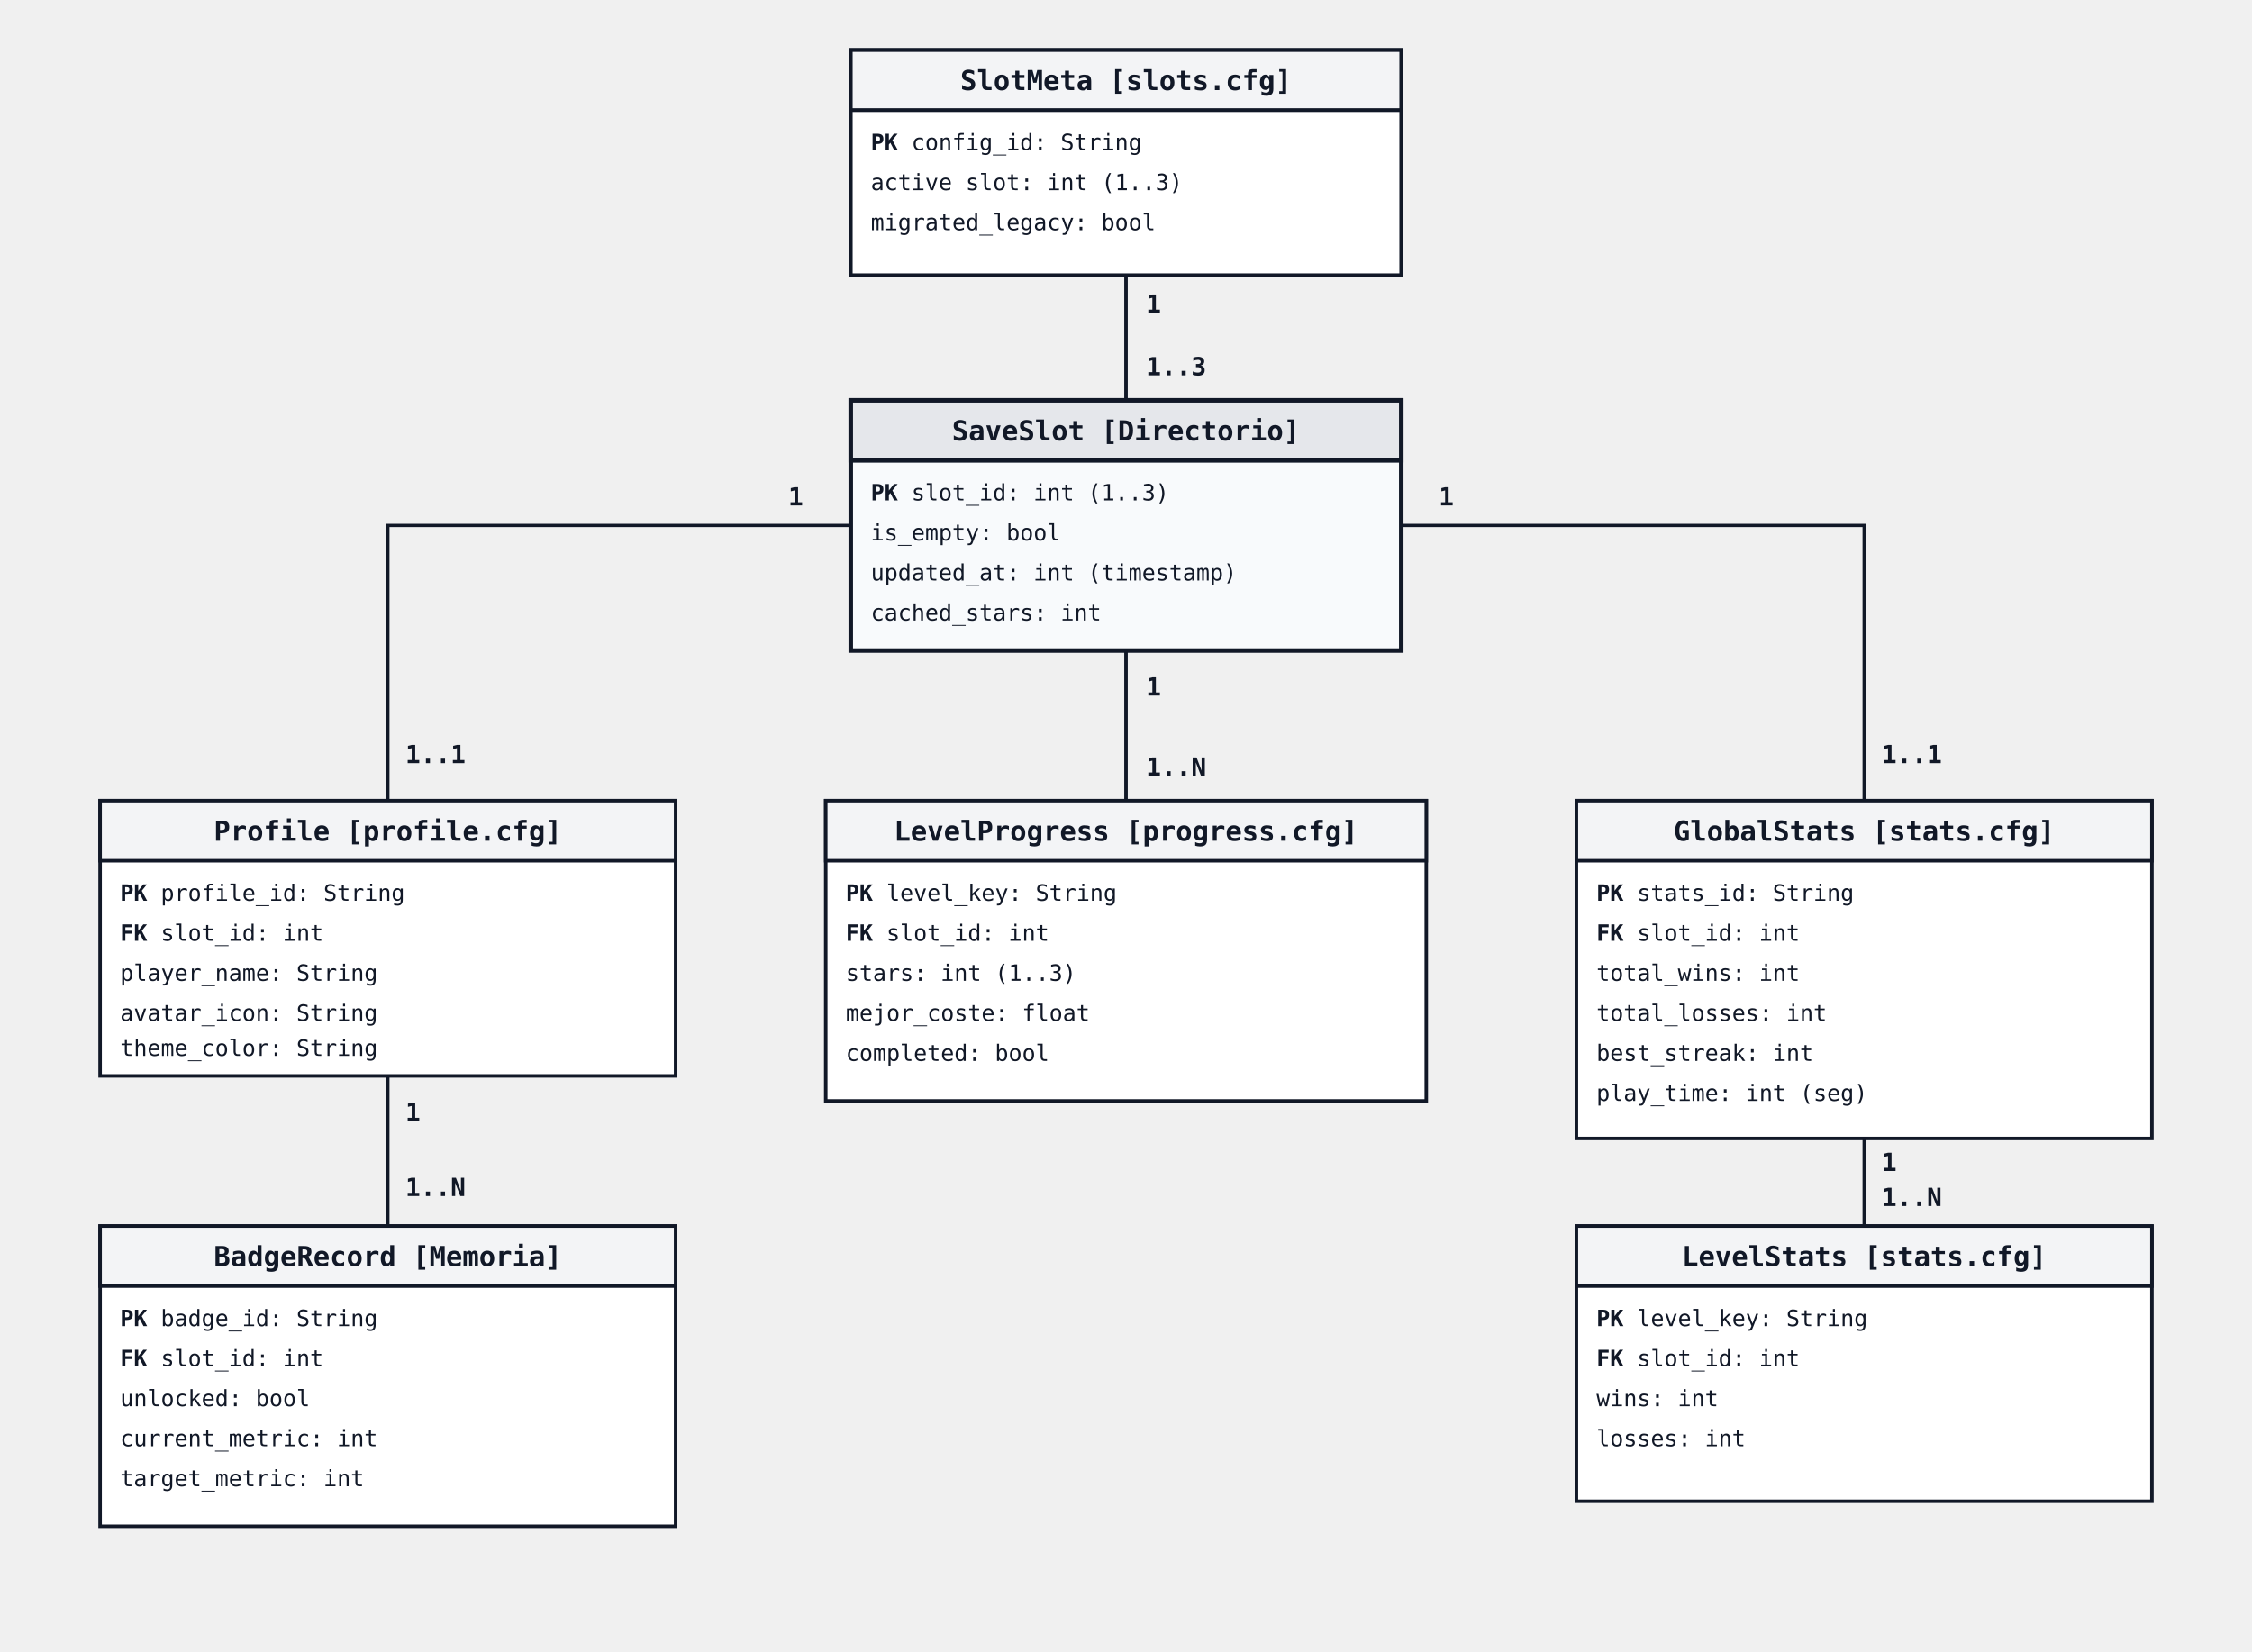
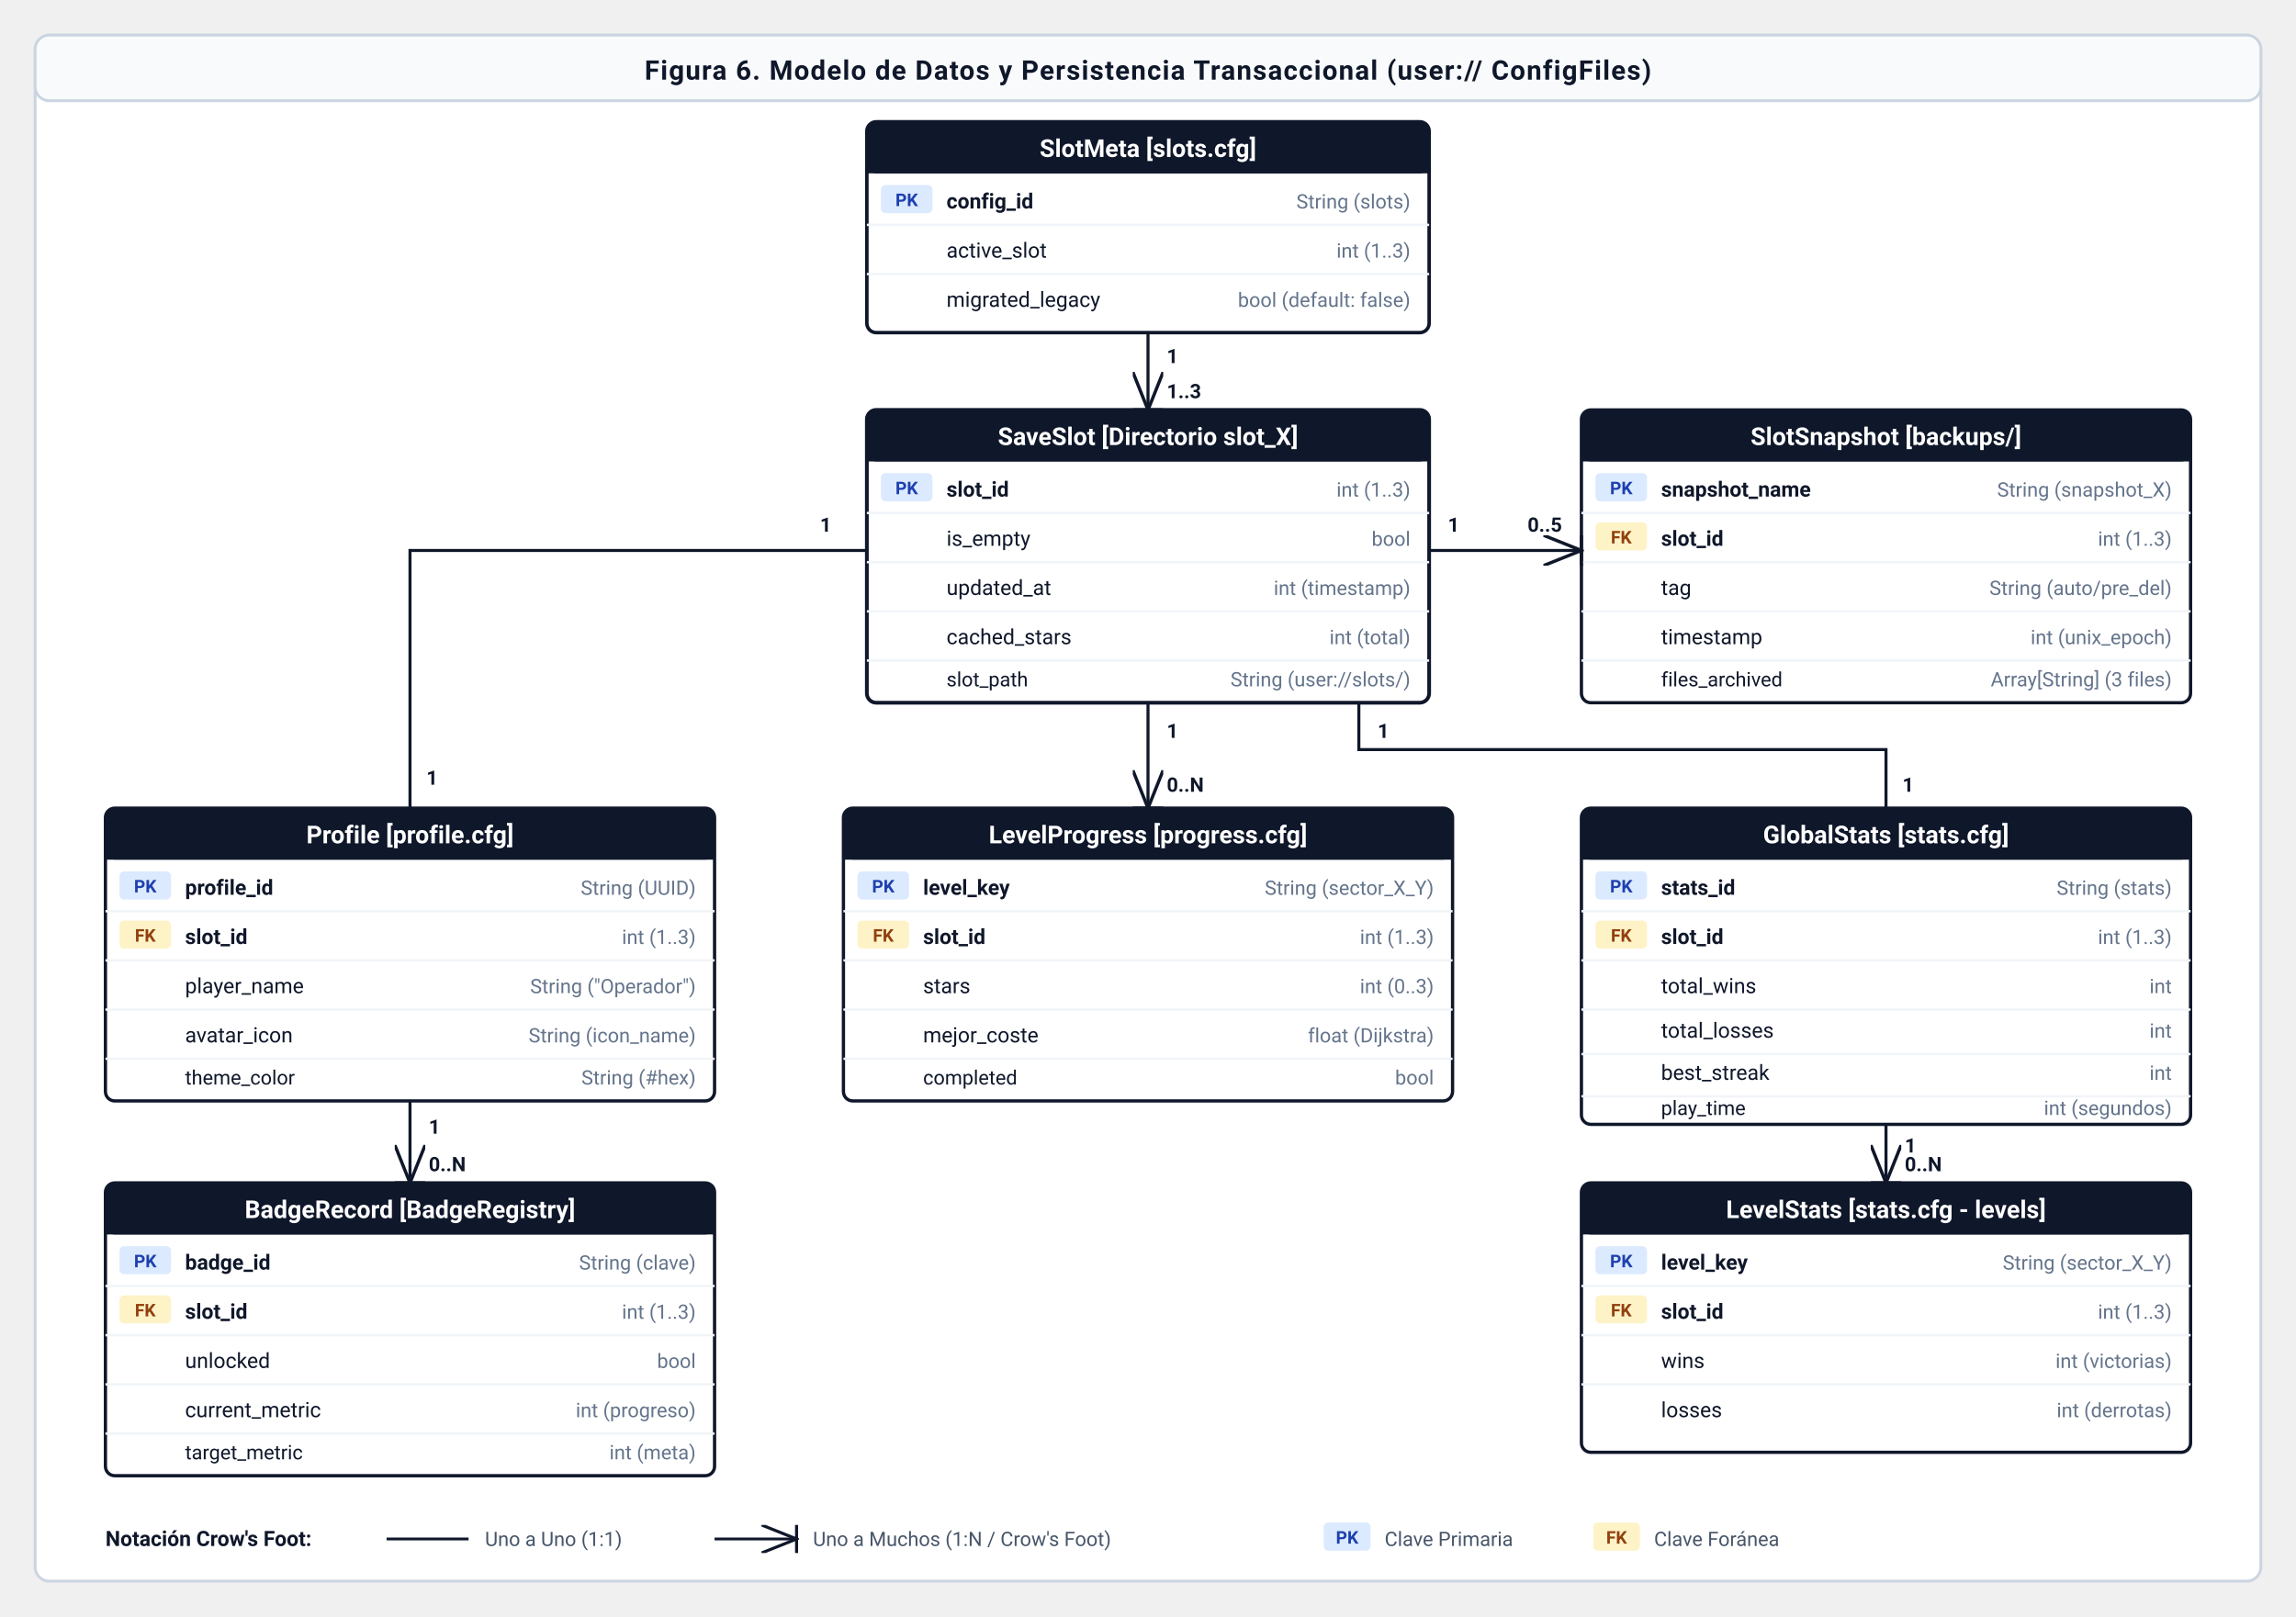
- <svg xmlns="http://www.w3.org/2000/svg" width="900" height="660" viewBox="0 0 900 660" style="font-family: ui-monospace, SFMono-Regular, Menlo, Monaco, Consolas, monospace;">
-   <g transform="translate(340, 20)">
-     <rect x="0" y="0" width="220" height="90" fill="#ffffff" stroke="#111827" stroke-width="1.5" />
-     <rect x="0" y="0" width="220" height="24" fill="#f3f4f6" stroke="#111827" stroke-width="1.5" />
-     <text x="110" y="16" text-anchor="middle" font-size="11" font-weight="700" fill="#111827">SlotMeta [slots.cfg]</text>
-     <text x="8" y="40" font-size="9" fill="#111827">
-       <tspan font-weight="700">PK</tspan>  config_id: String</text>
-     <text x="8" y="56" font-size="9" fill="#111827">    active_slot: int (1..3)</text>
-     <text x="8" y="72" font-size="9" fill="#111827">    migrated_legacy: bool</text>
-   </g>
-   <g transform="translate(340, 160)">
-     <rect x="0" y="0" width="220" height="100" fill="#f8fafc" stroke="#111827" stroke-width="1.8" />
-     <rect x="0" y="0" width="220" height="24" fill="#e5e7eb" stroke="#111827" stroke-width="1.8" />
-     <text x="110" y="16" text-anchor="middle" font-size="11" font-weight="700" fill="#111827">SaveSlot [Directorio]</text>
-     <text x="8" y="40" font-size="9" fill="#111827">
-       <tspan font-weight="700">PK</tspan>  slot_id: int (1..3)</text>
-     <text x="8" y="56" font-size="9" fill="#111827">    is_empty: bool</text>
-     <text x="8" y="72" font-size="9" fill="#111827">    updated_at: int (timestamp)</text>
-     <text x="8" y="88" font-size="9" fill="#111827">    cached_stars: int</text>
-   </g>
-   <g transform="translate(40, 320)">
-     <rect x="0" y="0" width="230" height="110" fill="#ffffff" stroke="#111827" stroke-width="1.4" />
-     <rect x="0" y="0" width="230" height="24" fill="#f3f4f6" stroke="#111827" stroke-width="1.4" />
-     <text x="115" y="16" text-anchor="middle" font-size="11" font-weight="700" fill="#111827">Profile [profile.cfg]</text>
-     <text x="8" y="40" font-size="9" fill="#111827">
-       <tspan font-weight="700">PK</tspan>  profile_id: String</text>
-     <text x="8" y="56" font-size="9" fill="#111827">
-       <tspan font-weight="700">FK</tspan>  slot_id: int</text>
-     <text x="8" y="72" font-size="9" fill="#111827">    player_name: String</text>
-     <text x="8" y="88" font-size="9" fill="#111827">    avatar_icon: String</text>
-     <text x="8" y="102" font-size="9" fill="#111827">    theme_color: String</text>
-   </g>
-   <g transform="translate(330, 320)">
-     <rect x="0" y="0" width="240" height="120" fill="#ffffff" stroke="#111827" stroke-width="1.4" />
-     <rect x="0" y="0" width="240" height="24" fill="#f3f4f6" stroke="#111827" stroke-width="1.4" />
-     <text x="120" y="16" text-anchor="middle" font-size="11" font-weight="700" fill="#111827">LevelProgress [progress.cfg]</text>
-     <text x="8" y="40" font-size="9" fill="#111827">
-       <tspan font-weight="700">PK</tspan>  level_key: String</text>
-     <text x="8" y="56" font-size="9" fill="#111827">
-       <tspan font-weight="700">FK</tspan>  slot_id: int</text>
-     <text x="8" y="72" font-size="9" fill="#111827">    stars: int (1..3)</text>
-     <text x="8" y="88" font-size="9" fill="#111827">    mejor_coste: float</text>
-     <text x="8" y="104" font-size="9" fill="#111827">    completed: bool</text>
-   </g>
-   <g transform="translate(630, 320)">
-     <rect x="0" y="0" width="230" height="135" fill="#ffffff" stroke="#111827" stroke-width="1.4" />
-     <rect x="0" y="0" width="230" height="24" fill="#f3f4f6" stroke="#111827" stroke-width="1.4" />
-     <text x="115" y="16" text-anchor="middle" font-size="11" font-weight="700" fill="#111827">GlobalStats [stats.cfg]</text>
-     <text x="8" y="40" font-size="9" fill="#111827">
-       <tspan font-weight="700">PK</tspan>  stats_id: String</text>
-     <text x="8" y="56" font-size="9" fill="#111827">
-       <tspan font-weight="700">FK</tspan>  slot_id: int</text>
-     <text x="8" y="72" font-size="9" fill="#111827">    total_wins: int</text>
-     <text x="8" y="88" font-size="9" fill="#111827">    total_losses: int</text>
-     <text x="8" y="104" font-size="9" fill="#111827">    best_streak: int</text>
-     <text x="8" y="120" font-size="9" fill="#111827">    play_time: int (seg)</text>
-   </g>
-   <g transform="translate(40, 490)">
-     <rect x="0" y="0" width="230" height="120" fill="#ffffff" stroke="#111827" stroke-width="1.4" />
-     <rect x="0" y="0" width="230" height="24" fill="#f3f4f6" stroke="#111827" stroke-width="1.4" />
-     <text x="115" y="16" text-anchor="middle" font-size="11" font-weight="700" fill="#111827">BadgeRecord [Memoria]</text>
-     <text x="8" y="40" font-size="9" fill="#111827">
-       <tspan font-weight="700">PK</tspan>  badge_id: String</text>
-     <text x="8" y="56" font-size="9" fill="#111827">
-       <tspan font-weight="700">FK</tspan>  slot_id: int</text>
-     <text x="8" y="72" font-size="9" fill="#111827">    unlocked: bool</text>
-     <text x="8" y="88" font-size="9" fill="#111827">    current_metric: int</text>
-     <text x="8" y="104" font-size="9" fill="#111827">    target_metric: int</text>
-   </g>
-   <g transform="translate(630, 490)">
-     <rect x="0" y="0" width="230" height="110" fill="#ffffff" stroke="#111827" stroke-width="1.4" />
-     <rect x="0" y="0" width="230" height="24" fill="#f3f4f6" stroke="#111827" stroke-width="1.4" />
-     <text x="115" y="16" text-anchor="middle" font-size="11" font-weight="700" fill="#111827">LevelStats [stats.cfg]</text>
-     <text x="8" y="40" font-size="9" fill="#111827">
-       <tspan font-weight="700">PK</tspan>  level_key: String</text>
-     <text x="8" y="56" font-size="9" fill="#111827">
-       <tspan font-weight="700">FK</tspan>  slot_id: int</text>
-     <text x="8" y="72" font-size="9" fill="#111827">    wins: int</text>
-     <text x="8" y="88" font-size="9" fill="#111827">    losses: int</text>
-   </g>
-   <line x1="450" y1="110" x2="450" y2="160" stroke="#111827" stroke-width="1.4" />
-   <text x="458" y="125" font-size="10" font-weight="700" fill="#111827">1</text>
-   <text x="458" y="150" font-size="10" font-weight="700" fill="#111827">1..3</text>
-   <path d="M 340 210 H 155 V 320" stroke="#111827" stroke-width="1.3" fill="none" />
-   <text x="315" y="202" font-size="10" font-weight="700" fill="#111827">1</text>
-   <text x="162" y="305" font-size="10" font-weight="700" fill="#111827">1..1</text>
-   <line x1="450" y1="260" x2="450" y2="320" stroke="#111827" stroke-width="1.4" />
-   <text x="458" y="278" font-size="10" font-weight="700" fill="#111827">1</text>
-   <text x="458" y="310" font-size="10" font-weight="700" fill="#111827">1..N</text>
-   <path d="M 560 210 H 745 V 320" stroke="#111827" stroke-width="1.3" fill="none" />
-   <text x="575" y="202" font-size="10" font-weight="700" fill="#111827">1</text>
-   <text x="752" y="305" font-size="10" font-weight="700" fill="#111827">1..1</text>
-   <line x1="155" y1="430" x2="155" y2="490" stroke="#111827" stroke-width="1.3" />
-   <text x="162" y="448" font-size="10" font-weight="700" fill="#111827">1</text>
-   <text x="162" y="478" font-size="10" font-weight="700" fill="#111827">1..N</text>
-   <line x1="745" y1="455" x2="745" y2="490" stroke="#111827" stroke-width="1.3" />
-   <text x="752" y="468" font-size="10" font-weight="700" fill="#111827">1</text>
-   <text x="752" y="482" font-size="10" font-weight="700" fill="#111827">1..N</text>
+ <svg xmlns="http://www.w3.org/2000/svg" width="980" height="690" viewBox="0 0 980 690" style="font-family: -apple-system, BlinkMacSystemFont, 'Segoe UI', Roboto, Helvetica, Arial, sans-serif;">
+   <defs>
+     <marker id="crowsFoot" viewBox="0 0 16 12" refX="15" refY="6" markerWidth="14" markerHeight="10" orient="auto-start-reverse">
+       <path d="M 0 0 L 15 6 L 0 12 M 15 0 L 15 12" fill="none" stroke="#0f172a" stroke-width="1.3" />
+     </marker>
+   </defs>
+   <rect x="15" y="15" width="950" height="660" rx="6" fill="#ffffff" stroke="#cbd5e1" stroke-width="1.2" />
+   <rect x="15" y="15" width="950" height="28" rx="6" fill="#f8fafc" stroke="#cbd5e1" stroke-width="1.2" />
+   <text x="490" y="34" text-anchor="middle" font-size="11.5" font-weight="700" fill="#0f172a" letter-spacing="0.5">Figura 6. Modelo de Datos y Persistencia Transaccional (user:// ConfigFiles)</text>
+   <g transform="translate(370, 52)">
+     <rect x="0" y="0" width="240" height="90" rx="4" fill="#ffffff" stroke="#0f172a" stroke-width="1.5" />
+     <rect x="0" y="0" width="240" height="22" rx="4" fill="#0f172a" />
+     <rect x="0" y="16" width="240" height="6" fill="#0f172a" />
+     <text x="120" y="15" text-anchor="middle" font-size="10.5" font-weight="700" fill="#ffffff">SlotMeta [slots.cfg]</text>
+     <rect x="6" y="27" width="22" height="12" rx="2" fill="#dbeafe" />
+     <text x="17" y="36" text-anchor="middle" font-size="7.5" font-weight="700" fill="#1e40af">PK</text>
+     <text x="34" y="37" font-size="9" font-weight="600" fill="#0f172a">config_id</text>
+     <text x="232" y="37" text-anchor="end" font-size="8.5" fill="#64748b">String (slots)</text>
+     <line x1="0" y1="44" x2="240" y2="44" stroke="#f1f5f9" />
+     <text x="34" y="58" font-size="9" fill="#0f172a">active_slot</text>
+     <text x="232" y="58" text-anchor="end" font-size="8.5" fill="#64748b">int (1..3)</text>
+     <line x1="0" y1="65" x2="240" y2="65" stroke="#f1f5f9" />
+     <text x="34" y="79" font-size="9" fill="#0f172a">migrated_legacy</text>
+     <text x="232" y="79" text-anchor="end" font-size="8.5" fill="#64748b">bool (default: false)</text>
+   </g>
+   <g transform="translate(370, 175)">
+     <rect x="0" y="0" width="240" height="125" rx="4" fill="#ffffff" stroke="#0f172a" stroke-width="1.6" />
+     <rect x="0" y="0" width="240" height="22" rx="4" fill="#0f172a" />
+     <rect x="0" y="16" width="240" height="6" fill="#0f172a" />
+     <text x="120" y="15" text-anchor="middle" font-size="10.5" font-weight="700" fill="#ffffff">SaveSlot [Directorio slot_X]</text>
+     <rect x="6" y="27" width="22" height="12" rx="2" fill="#dbeafe" />
+     <text x="17" y="36" text-anchor="middle" font-size="7.5" font-weight="700" fill="#1e40af">PK</text>
+     <text x="34" y="37" font-size="9" font-weight="600" fill="#0f172a">slot_id</text>
+     <text x="232" y="37" text-anchor="end" font-size="8.5" fill="#64748b">int (1..3)</text>
+     <line x1="0" y1="44" x2="240" y2="44" stroke="#f1f5f9" />
+     <text x="34" y="58" font-size="9" fill="#0f172a">is_empty</text>
+     <text x="232" y="58" text-anchor="end" font-size="8.5" fill="#64748b">bool</text>
+     <line x1="0" y1="65" x2="240" y2="65" stroke="#f1f5f9" />
+     <text x="34" y="79" font-size="9" fill="#0f172a">updated_at</text>
+     <text x="232" y="79" text-anchor="end" font-size="8.5" fill="#64748b">int (timestamp)</text>
+     <line x1="0" y1="86" x2="240" y2="86" stroke="#f1f5f9" />
+     <text x="34" y="100" font-size="9" fill="#0f172a">cached_stars</text>
+     <text x="232" y="100" text-anchor="end" font-size="8.5" fill="#64748b">int (total)</text>
+     <line x1="0" y1="107" x2="240" y2="107" stroke="#f1f5f9" />
+     <text x="34" y="118" font-size="8.5" fill="#0f172a">slot_path</text>
+     <text x="232" y="118" text-anchor="end" font-size="8.5" fill="#64748b">String (user://slots/)</text>
+   </g>
+   <g transform="translate(675, 175)">
+     <rect x="0" y="0" width="260" height="125" rx="4" fill="#ffffff" stroke="#0f172a" stroke-width="1.4" />
+     <rect x="0" y="0" width="260" height="22" rx="4" fill="#0f172a" />
+     <rect x="0" y="16" width="260" height="6" fill="#0f172a" />
+     <text x="130" y="15" text-anchor="middle" font-size="10.5" font-weight="700" fill="#ffffff">SlotSnapshot [backups/]</text>
+     <rect x="6" y="27" width="22" height="12" rx="2" fill="#dbeafe" />
+     <text x="17" y="36" text-anchor="middle" font-size="7.5" font-weight="700" fill="#1e40af">PK</text>
+     <text x="34" y="37" font-size="9" font-weight="600" fill="#0f172a">snapshot_name</text>
+     <text x="252" y="37" text-anchor="end" font-size="8.5" fill="#64748b">String (snapshot_X)</text>
+     <line x1="0" y1="44" x2="260" y2="44" stroke="#f1f5f9" />
+     <rect x="6" y="48" width="22" height="12" rx="2" fill="#fef3c7" />
+     <text x="17" y="57" text-anchor="middle" font-size="7.5" font-weight="700" fill="#92400e">FK</text>
+     <text x="34" y="58" font-size="9" font-weight="600" fill="#0f172a">slot_id</text>
+     <text x="252" y="58" text-anchor="end" font-size="8.5" fill="#64748b">int (1..3)</text>
+     <line x1="0" y1="65" x2="260" y2="65" stroke="#f1f5f9" />
+     <text x="34" y="79" font-size="9" fill="#0f172a">tag</text>
+     <text x="252" y="79" text-anchor="end" font-size="8.5" fill="#64748b">String (auto/pre_del)</text>
+     <line x1="0" y1="86" x2="260" y2="86" stroke="#f1f5f9" />
+     <text x="34" y="100" font-size="9" fill="#0f172a">timestamp</text>
+     <text x="252" y="100" text-anchor="end" font-size="8.5" fill="#64748b">int (unix_epoch)</text>
+     <line x1="0" y1="107" x2="260" y2="107" stroke="#f1f5f9" />
+     <text x="34" y="118" font-size="8.5" fill="#0f172a">files_archived</text>
+     <text x="252" y="118" text-anchor="end" font-size="8.5" fill="#64748b">Array[String] (3 files)</text>
+   </g>
+   <g transform="translate(45, 345)">
+     <rect x="0" y="0" width="260" height="125" rx="4" fill="#ffffff" stroke="#0f172a" stroke-width="1.4" />
+     <rect x="0" y="0" width="260" height="22" rx="4" fill="#0f172a" />
+     <rect x="0" y="16" width="260" height="6" fill="#0f172a" />
+     <text x="130" y="15" text-anchor="middle" font-size="10.5" font-weight="700" fill="#ffffff">Profile [profile.cfg]</text>
+     <rect x="6" y="27" width="22" height="12" rx="2" fill="#dbeafe" />
+     <text x="17" y="36" text-anchor="middle" font-size="7.5" font-weight="700" fill="#1e40af">PK</text>
+     <text x="34" y="37" font-size="9" font-weight="600" fill="#0f172a">profile_id</text>
+     <text x="252" y="37" text-anchor="end" font-size="8.5" fill="#64748b">String (UUID)</text>
+     <line x1="0" y1="44" x2="260" y2="44" stroke="#f1f5f9" />
+     <rect x="6" y="48" width="22" height="12" rx="2" fill="#fef3c7" />
+     <text x="17" y="57" text-anchor="middle" font-size="7.5" font-weight="700" fill="#92400e">FK</text>
+     <text x="34" y="58" font-size="9" font-weight="600" fill="#0f172a">slot_id</text>
+     <text x="252" y="58" text-anchor="end" font-size="8.5" fill="#64748b">int (1..3)</text>
+     <line x1="0" y1="65" x2="260" y2="65" stroke="#f1f5f9" />
+     <text x="34" y="79" font-size="9" fill="#0f172a">player_name</text>
+     <text x="252" y="79" text-anchor="end" font-size="8.5" fill="#64748b">String ("Operador")</text>
+     <line x1="0" y1="86" x2="260" y2="86" stroke="#f1f5f9" />
+     <text x="34" y="100" font-size="9" fill="#0f172a">avatar_icon</text>
+     <text x="252" y="100" text-anchor="end" font-size="8.5" fill="#64748b">String (icon_name)</text>
+     <line x1="0" y1="107" x2="260" y2="107" stroke="#f1f5f9" />
+     <text x="34" y="118" font-size="8.5" fill="#0f172a">theme_color</text>
+     <text x="252" y="118" text-anchor="end" font-size="8.5" fill="#64748b">String (#hex)</text>
+   </g>
+   <g transform="translate(360, 345)">
+     <rect x="0" y="0" width="260" height="125" rx="4" fill="#ffffff" stroke="#0f172a" stroke-width="1.4" />
+     <rect x="0" y="0" width="260" height="22" rx="4" fill="#0f172a" />
+     <rect x="0" y="16" width="260" height="6" fill="#0f172a" />
+     <text x="130" y="15" text-anchor="middle" font-size="10.5" font-weight="700" fill="#ffffff">LevelProgress [progress.cfg]</text>
+     <rect x="6" y="27" width="22" height="12" rx="2" fill="#dbeafe" />
+     <text x="17" y="36" text-anchor="middle" font-size="7.5" font-weight="700" fill="#1e40af">PK</text>
+     <text x="34" y="37" font-size="9" font-weight="600" fill="#0f172a">level_key</text>
+     <text x="252" y="37" text-anchor="end" font-size="8.5" fill="#64748b">String (sector_X_Y)</text>
+     <line x1="0" y1="44" x2="260" y2="44" stroke="#f1f5f9" />
+     <rect x="6" y="48" width="22" height="12" rx="2" fill="#fef3c7" />
+     <text x="17" y="57" text-anchor="middle" font-size="7.5" font-weight="700" fill="#92400e">FK</text>
+     <text x="34" y="58" font-size="9" font-weight="600" fill="#0f172a">slot_id</text>
+     <text x="252" y="58" text-anchor="end" font-size="8.5" fill="#64748b">int (1..3)</text>
+     <line x1="0" y1="65" x2="260" y2="65" stroke="#f1f5f9" />
+     <text x="34" y="79" font-size="9" fill="#0f172a">stars</text>
+     <text x="252" y="79" text-anchor="end" font-size="8.5" fill="#64748b">int (0..3)</text>
+     <line x1="0" y1="86" x2="260" y2="86" stroke="#f1f5f9" />
+     <text x="34" y="100" font-size="9" fill="#0f172a">mejor_coste</text>
+     <text x="252" y="100" text-anchor="end" font-size="8.5" fill="#64748b">float (Dijkstra)</text>
+     <line x1="0" y1="107" x2="260" y2="107" stroke="#f1f5f9" />
+     <text x="34" y="118" font-size="8.5" fill="#0f172a">completed</text>
+     <text x="252" y="118" text-anchor="end" font-size="8.5" fill="#64748b">bool</text>
+   </g>
+   <g transform="translate(675, 345)">
+     <rect x="0" y="0" width="260" height="135" rx="4" fill="#ffffff" stroke="#0f172a" stroke-width="1.4" />
+     <rect x="0" y="0" width="260" height="22" rx="4" fill="#0f172a" />
+     <rect x="0" y="16" width="260" height="6" fill="#0f172a" />
+     <text x="130" y="15" text-anchor="middle" font-size="10.5" font-weight="700" fill="#ffffff">GlobalStats [stats.cfg]</text>
+     <rect x="6" y="27" width="22" height="12" rx="2" fill="#dbeafe" />
+     <text x="17" y="36" text-anchor="middle" font-size="7.5" font-weight="700" fill="#1e40af">PK</text>
+     <text x="34" y="37" font-size="9" font-weight="600" fill="#0f172a">stats_id</text>
+     <text x="252" y="37" text-anchor="end" font-size="8.5" fill="#64748b">String (stats)</text>
+     <line x1="0" y1="44" x2="260" y2="44" stroke="#f1f5f9" />
+     <rect x="6" y="48" width="22" height="12" rx="2" fill="#fef3c7" />
+     <text x="17" y="57" text-anchor="middle" font-size="7.5" font-weight="700" fill="#92400e">FK</text>
+     <text x="34" y="58" font-size="9" font-weight="600" fill="#0f172a">slot_id</text>
+     <text x="252" y="58" text-anchor="end" font-size="8.5" fill="#64748b">int (1..3)</text>
+     <line x1="0" y1="65" x2="260" y2="65" stroke="#f1f5f9" />
+     <text x="34" y="79" font-size="9" fill="#0f172a">total_wins</text>
+     <text x="252" y="79" text-anchor="end" font-size="8.5" fill="#64748b">int</text>
+     <line x1="0" y1="86" x2="260" y2="86" stroke="#f1f5f9" />
+     <text x="34" y="98" font-size="9" fill="#0f172a">total_losses</text>
+     <text x="252" y="98" text-anchor="end" font-size="8.5" fill="#64748b">int</text>
+     <line x1="0" y1="105" x2="260" y2="105" stroke="#f1f5f9" />
+     <text x="34" y="116" font-size="9" fill="#0f172a">best_streak</text>
+     <text x="252" y="116" text-anchor="end" font-size="8.5" fill="#64748b">int</text>
+     <line x1="0" y1="123" x2="260" y2="123" stroke="#f1f5f9" />
+     <text x="34" y="131" font-size="8.5" fill="#0f172a">play_time</text>
+     <text x="252" y="131" text-anchor="end" font-size="8.5" fill="#64748b">int (segundos)</text>
+   </g>
+   <g transform="translate(45, 505)">
+     <rect x="0" y="0" width="260" height="125" rx="4" fill="#ffffff" stroke="#0f172a" stroke-width="1.4" />
+     <rect x="0" y="0" width="260" height="22" rx="4" fill="#0f172a" />
+     <rect x="0" y="16" width="260" height="6" fill="#0f172a" />
+     <text x="130" y="15" text-anchor="middle" font-size="10.5" font-weight="700" fill="#ffffff">BadgeRecord [BadgeRegistry]</text>
+     <rect x="6" y="27" width="22" height="12" rx="2" fill="#dbeafe" />
+     <text x="17" y="36" text-anchor="middle" font-size="7.5" font-weight="700" fill="#1e40af">PK</text>
+     <text x="34" y="37" font-size="9" font-weight="600" fill="#0f172a">badge_id</text>
+     <text x="252" y="37" text-anchor="end" font-size="8.5" fill="#64748b">String (clave)</text>
+     <line x1="0" y1="44" x2="260" y2="44" stroke="#f1f5f9" />
+     <rect x="6" y="48" width="22" height="12" rx="2" fill="#fef3c7" />
+     <text x="17" y="57" text-anchor="middle" font-size="7.5" font-weight="700" fill="#92400e">FK</text>
+     <text x="34" y="58" font-size="9" font-weight="600" fill="#0f172a">slot_id</text>
+     <text x="252" y="58" text-anchor="end" font-size="8.5" fill="#64748b">int (1..3)</text>
+     <line x1="0" y1="65" x2="260" y2="65" stroke="#f1f5f9" />
+     <text x="34" y="79" font-size="9" fill="#0f172a">unlocked</text>
+     <text x="252" y="79" text-anchor="end" font-size="8.5" fill="#64748b">bool</text>
+     <line x1="0" y1="86" x2="260" y2="86" stroke="#f1f5f9" />
+     <text x="34" y="100" font-size="9" fill="#0f172a">current_metric</text>
+     <text x="252" y="100" text-anchor="end" font-size="8.5" fill="#64748b">int (progreso)</text>
+     <line x1="0" y1="107" x2="260" y2="107" stroke="#f1f5f9" />
+     <text x="34" y="118" font-size="8.5" fill="#0f172a">target_metric</text>
+     <text x="252" y="118" text-anchor="end" font-size="8.5" fill="#64748b">int (meta)</text>
+   </g>
+   <g transform="translate(675, 505)">
+     <rect x="0" y="0" width="260" height="115" rx="4" fill="#ffffff" stroke="#0f172a" stroke-width="1.4" />
+     <rect x="0" y="0" width="260" height="22" rx="4" fill="#0f172a" />
+     <rect x="0" y="16" width="260" height="6" fill="#0f172a" />
+     <text x="130" y="15" text-anchor="middle" font-size="10.5" font-weight="700" fill="#ffffff">LevelStats [stats.cfg - levels]</text>
+     <rect x="6" y="27" width="22" height="12" rx="2" fill="#dbeafe" />
+     <text x="17" y="36" text-anchor="middle" font-size="7.5" font-weight="700" fill="#1e40af">PK</text>
+     <text x="34" y="37" font-size="9" font-weight="600" fill="#0f172a">level_key</text>
+     <text x="252" y="37" text-anchor="end" font-size="8.5" fill="#64748b">String (sector_X_Y)</text>
+     <line x1="0" y1="44" x2="260" y2="44" stroke="#f1f5f9" />
+     <rect x="6" y="48" width="22" height="12" rx="2" fill="#fef3c7" />
+     <text x="17" y="57" text-anchor="middle" font-size="7.5" font-weight="700" fill="#92400e">FK</text>
+     <text x="34" y="58" font-size="9" font-weight="600" fill="#0f172a">slot_id</text>
+     <text x="252" y="58" text-anchor="end" font-size="8.5" fill="#64748b">int (1..3)</text>
+     <line x1="0" y1="65" x2="260" y2="65" stroke="#f1f5f9" />
+     <text x="34" y="79" font-size="9" fill="#0f172a">wins</text>
+     <text x="252" y="79" text-anchor="end" font-size="8.5" fill="#64748b">int (victorias)</text>
+     <line x1="0" y1="86" x2="260" y2="86" stroke="#f1f5f9" />
+     <text x="34" y="100" font-size="9" fill="#0f172a">losses</text>
+     <text x="252" y="100" text-anchor="end" font-size="8.5" fill="#64748b">int (derrotas)</text>
+   </g>
+   <line x1="490" y1="142" x2="490" y2="175" stroke="#0f172a" stroke-width="1.3" marker-end="url(#crowsFoot)" />
+   <text x="498" y="155" font-size="8.5" font-weight="700" fill="#0f172a">1</text>
+   <text x="498" y="170" font-size="8.5" font-weight="700" fill="#0f172a">1..3</text>
+   <line x1="610" y1="235" x2="675" y2="235" stroke="#0f172a" stroke-width="1.3" marker-end="url(#crowsFoot)" />
+   <text x="618" y="227" font-size="8.5" font-weight="700" fill="#0f172a">1</text>
+   <text x="652" y="227" font-size="8.5" font-weight="700" fill="#0f172a">0..5</text>
+   <path d="M 370 235 H 175 V 345" fill="none" stroke="#0f172a" stroke-width="1.3" />
+   <text x="350" y="227" font-size="8.5" font-weight="700" fill="#0f172a">1</text>
+   <text x="182" y="335" font-size="8.5" font-weight="700" fill="#0f172a">1</text>
+   <line x1="490" y1="300" x2="490" y2="345" stroke="#0f172a" stroke-width="1.3" marker-end="url(#crowsFoot)" />
+   <text x="498" y="315" font-size="8.5" font-weight="700" fill="#0f172a">1</text>
+   <text x="498" y="338" font-size="8.5" font-weight="700" fill="#0f172a">0..N</text>
+   <path d="M 580 300 V 320 H 805 V 345" fill="none" stroke="#0f172a" stroke-width="1.3" />
+   <text x="588" y="315" font-size="8.5" font-weight="700" fill="#0f172a">1</text>
+   <text x="812" y="338" font-size="8.5" font-weight="700" fill="#0f172a">1</text>
+   <line x1="175" y1="470" x2="175" y2="505" stroke="#0f172a" stroke-width="1.3" marker-end="url(#crowsFoot)" />
+   <text x="183" y="484" font-size="8.5" font-weight="700" fill="#0f172a">1</text>
+   <text x="183" y="500" font-size="8.5" font-weight="700" fill="#0f172a">0..N</text>
+   <line x1="805" y1="480" x2="805" y2="505" stroke="#0f172a" stroke-width="1.3" marker-end="url(#crowsFoot)" />
+   <text x="813" y="492" font-size="8.5" font-weight="700" fill="#0f172a">1</text>
+   <text x="813" y="500" font-size="8.5" font-weight="700" fill="#0f172a">0..N</text>
+   <g transform="translate(45, 650)">
+     <text x="0" y="10" font-size="9" font-weight="700" fill="#0f172a">Notación Crow's Foot:</text>
+     <line x1="120" y1="7" x2="155" y2="7" stroke="#0f172a" stroke-width="1.2" />
+     <text x="162" y="10" font-size="8.5" fill="#475569">Uno a Uno (1:1)</text>
+     <line x1="260" y1="7" x2="295" y2="7" stroke="#0f172a" stroke-width="1.2" marker-end="url(#crowsFoot)" />
+     <text x="302" y="10" font-size="8.5" fill="#475569">Uno a Muchos (1:N / Crow's Foot)</text>
+     <rect x="520" y="0" width="20" height="12" rx="2" fill="#dbeafe" />
+     <text x="530" y="9" text-anchor="middle" font-size="7.5" font-weight="700" fill="#1e40af">PK</text>
+     <text x="546" y="10" font-size="8.5" fill="#475569">Clave Primaria</text>
+     <rect x="635" y="0" width="20" height="12" rx="2" fill="#fef3c7" />
+     <text x="645" y="9" text-anchor="middle" font-size="7.5" font-weight="700" fill="#92400e">FK</text>
+     <text x="661" y="10" font-size="8.5" fill="#475569">Clave Foránea</text>
+   </g>
</svg>
